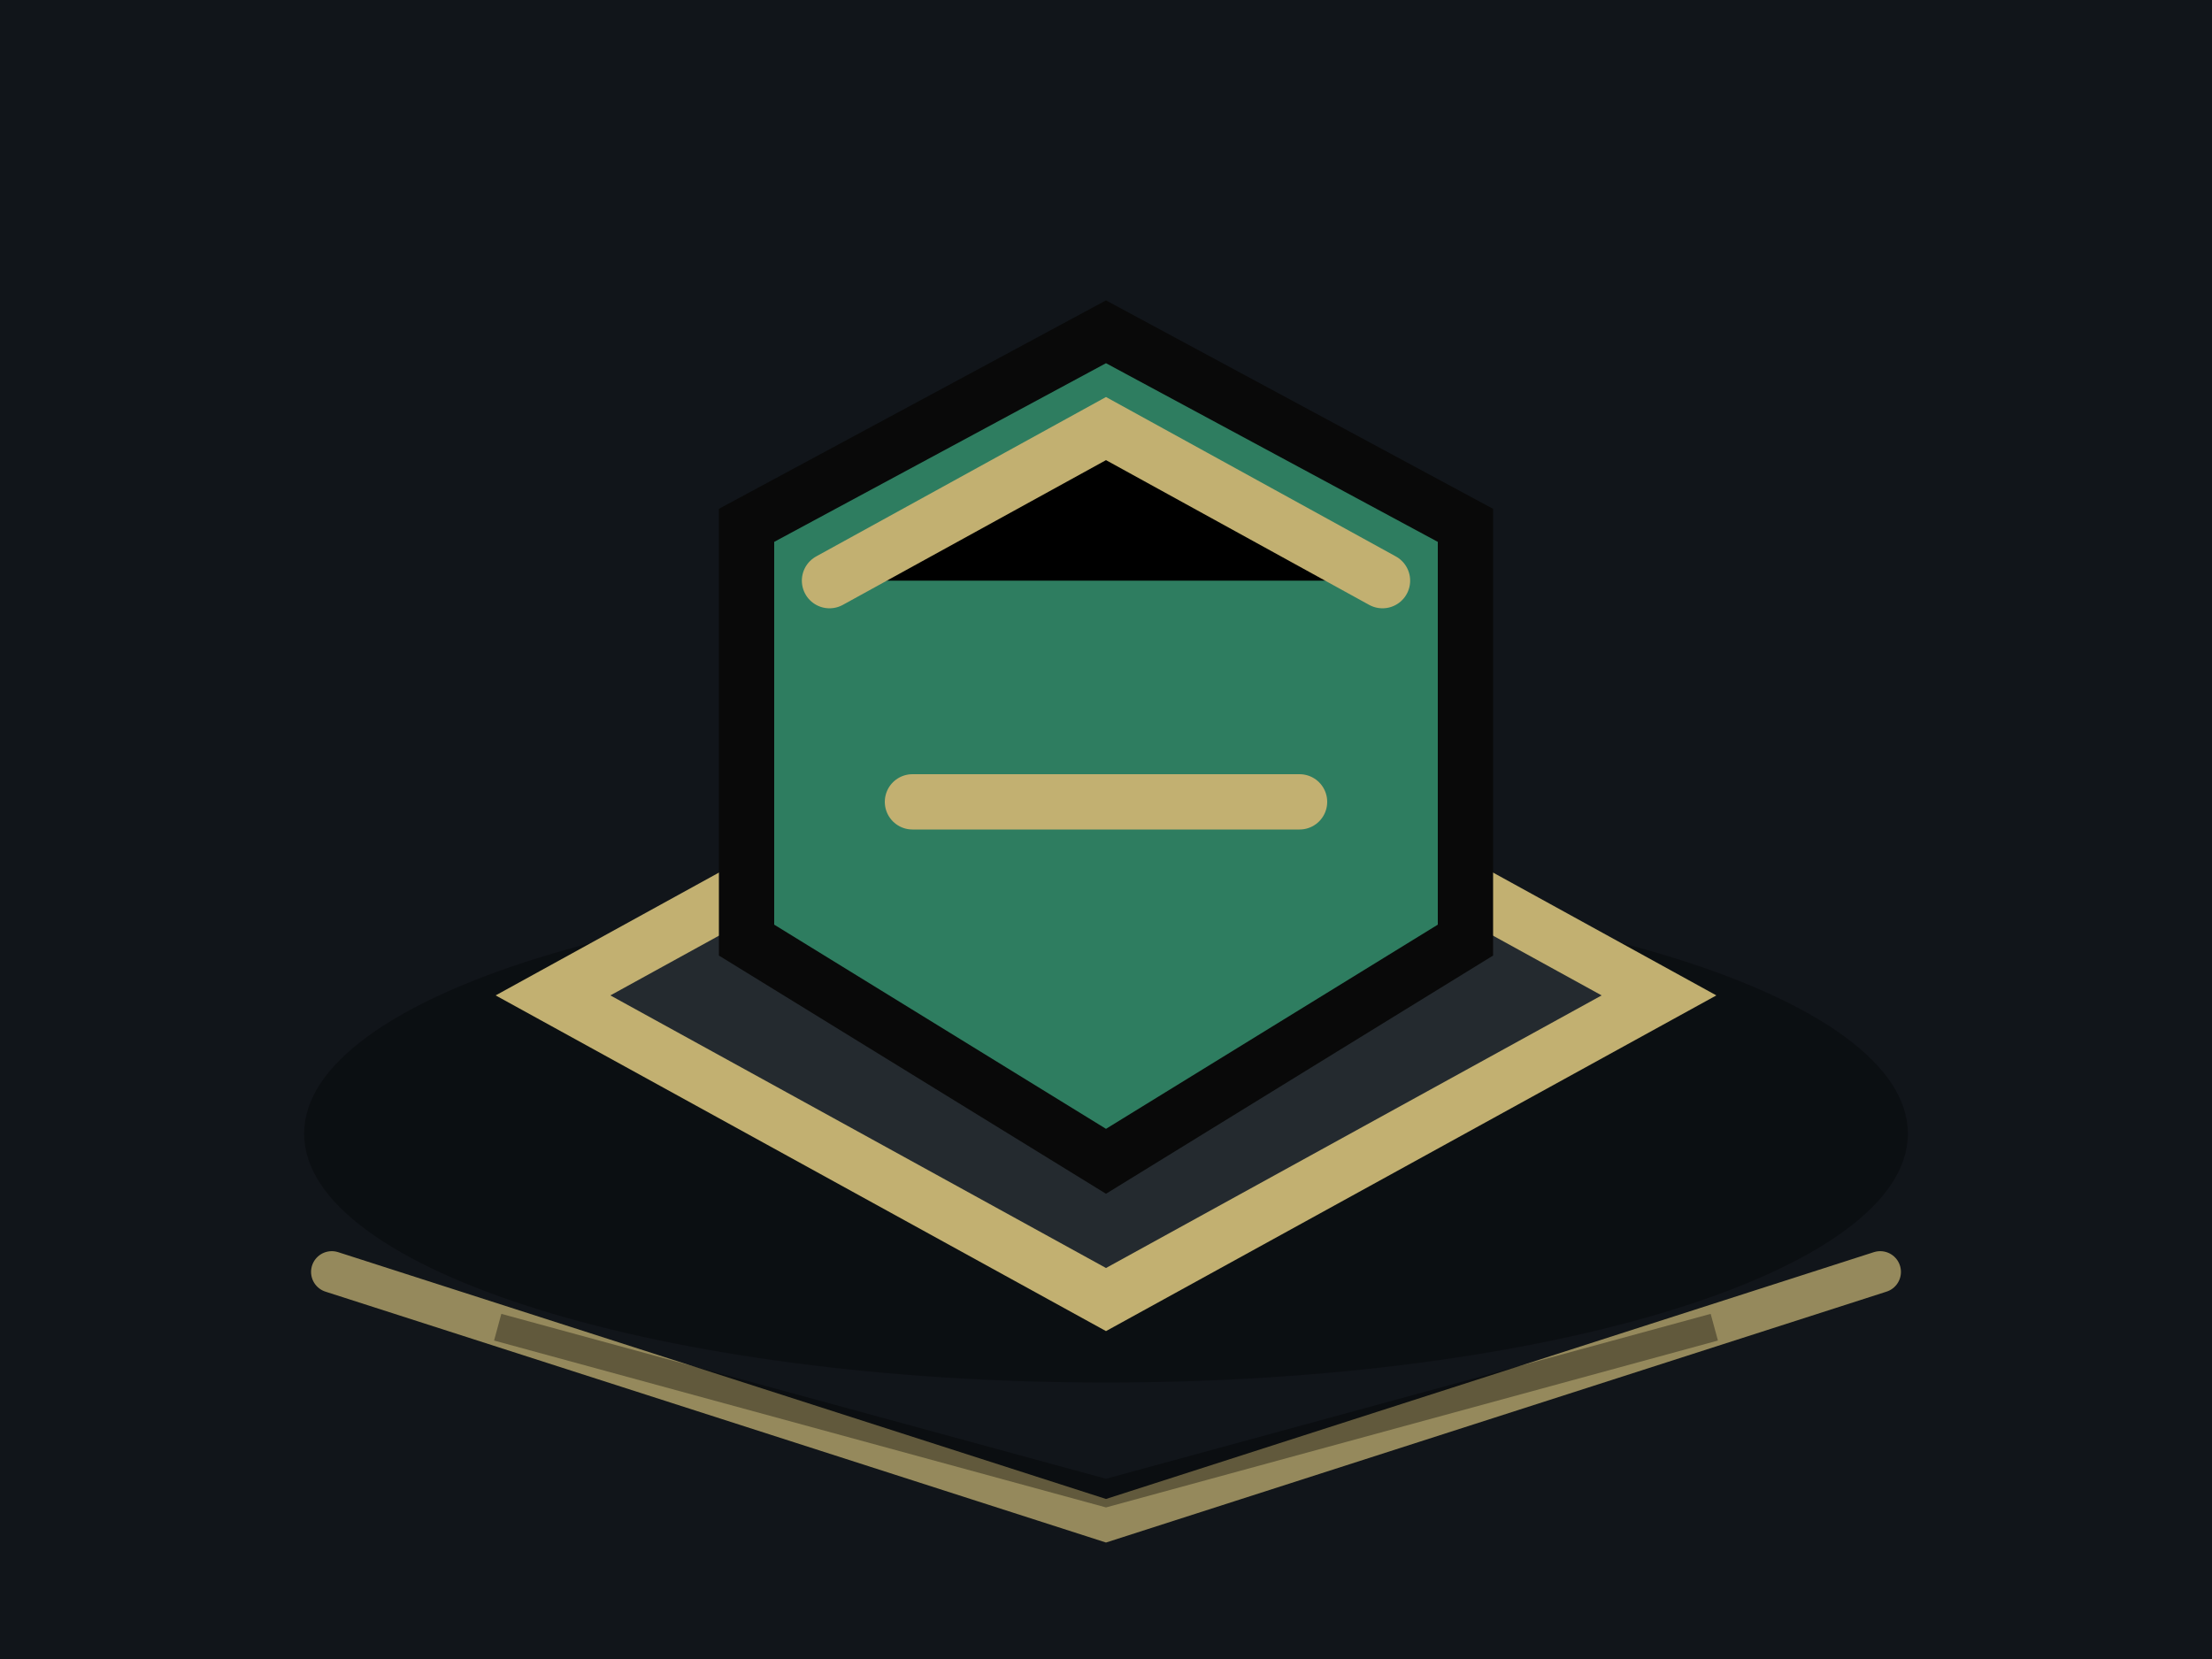
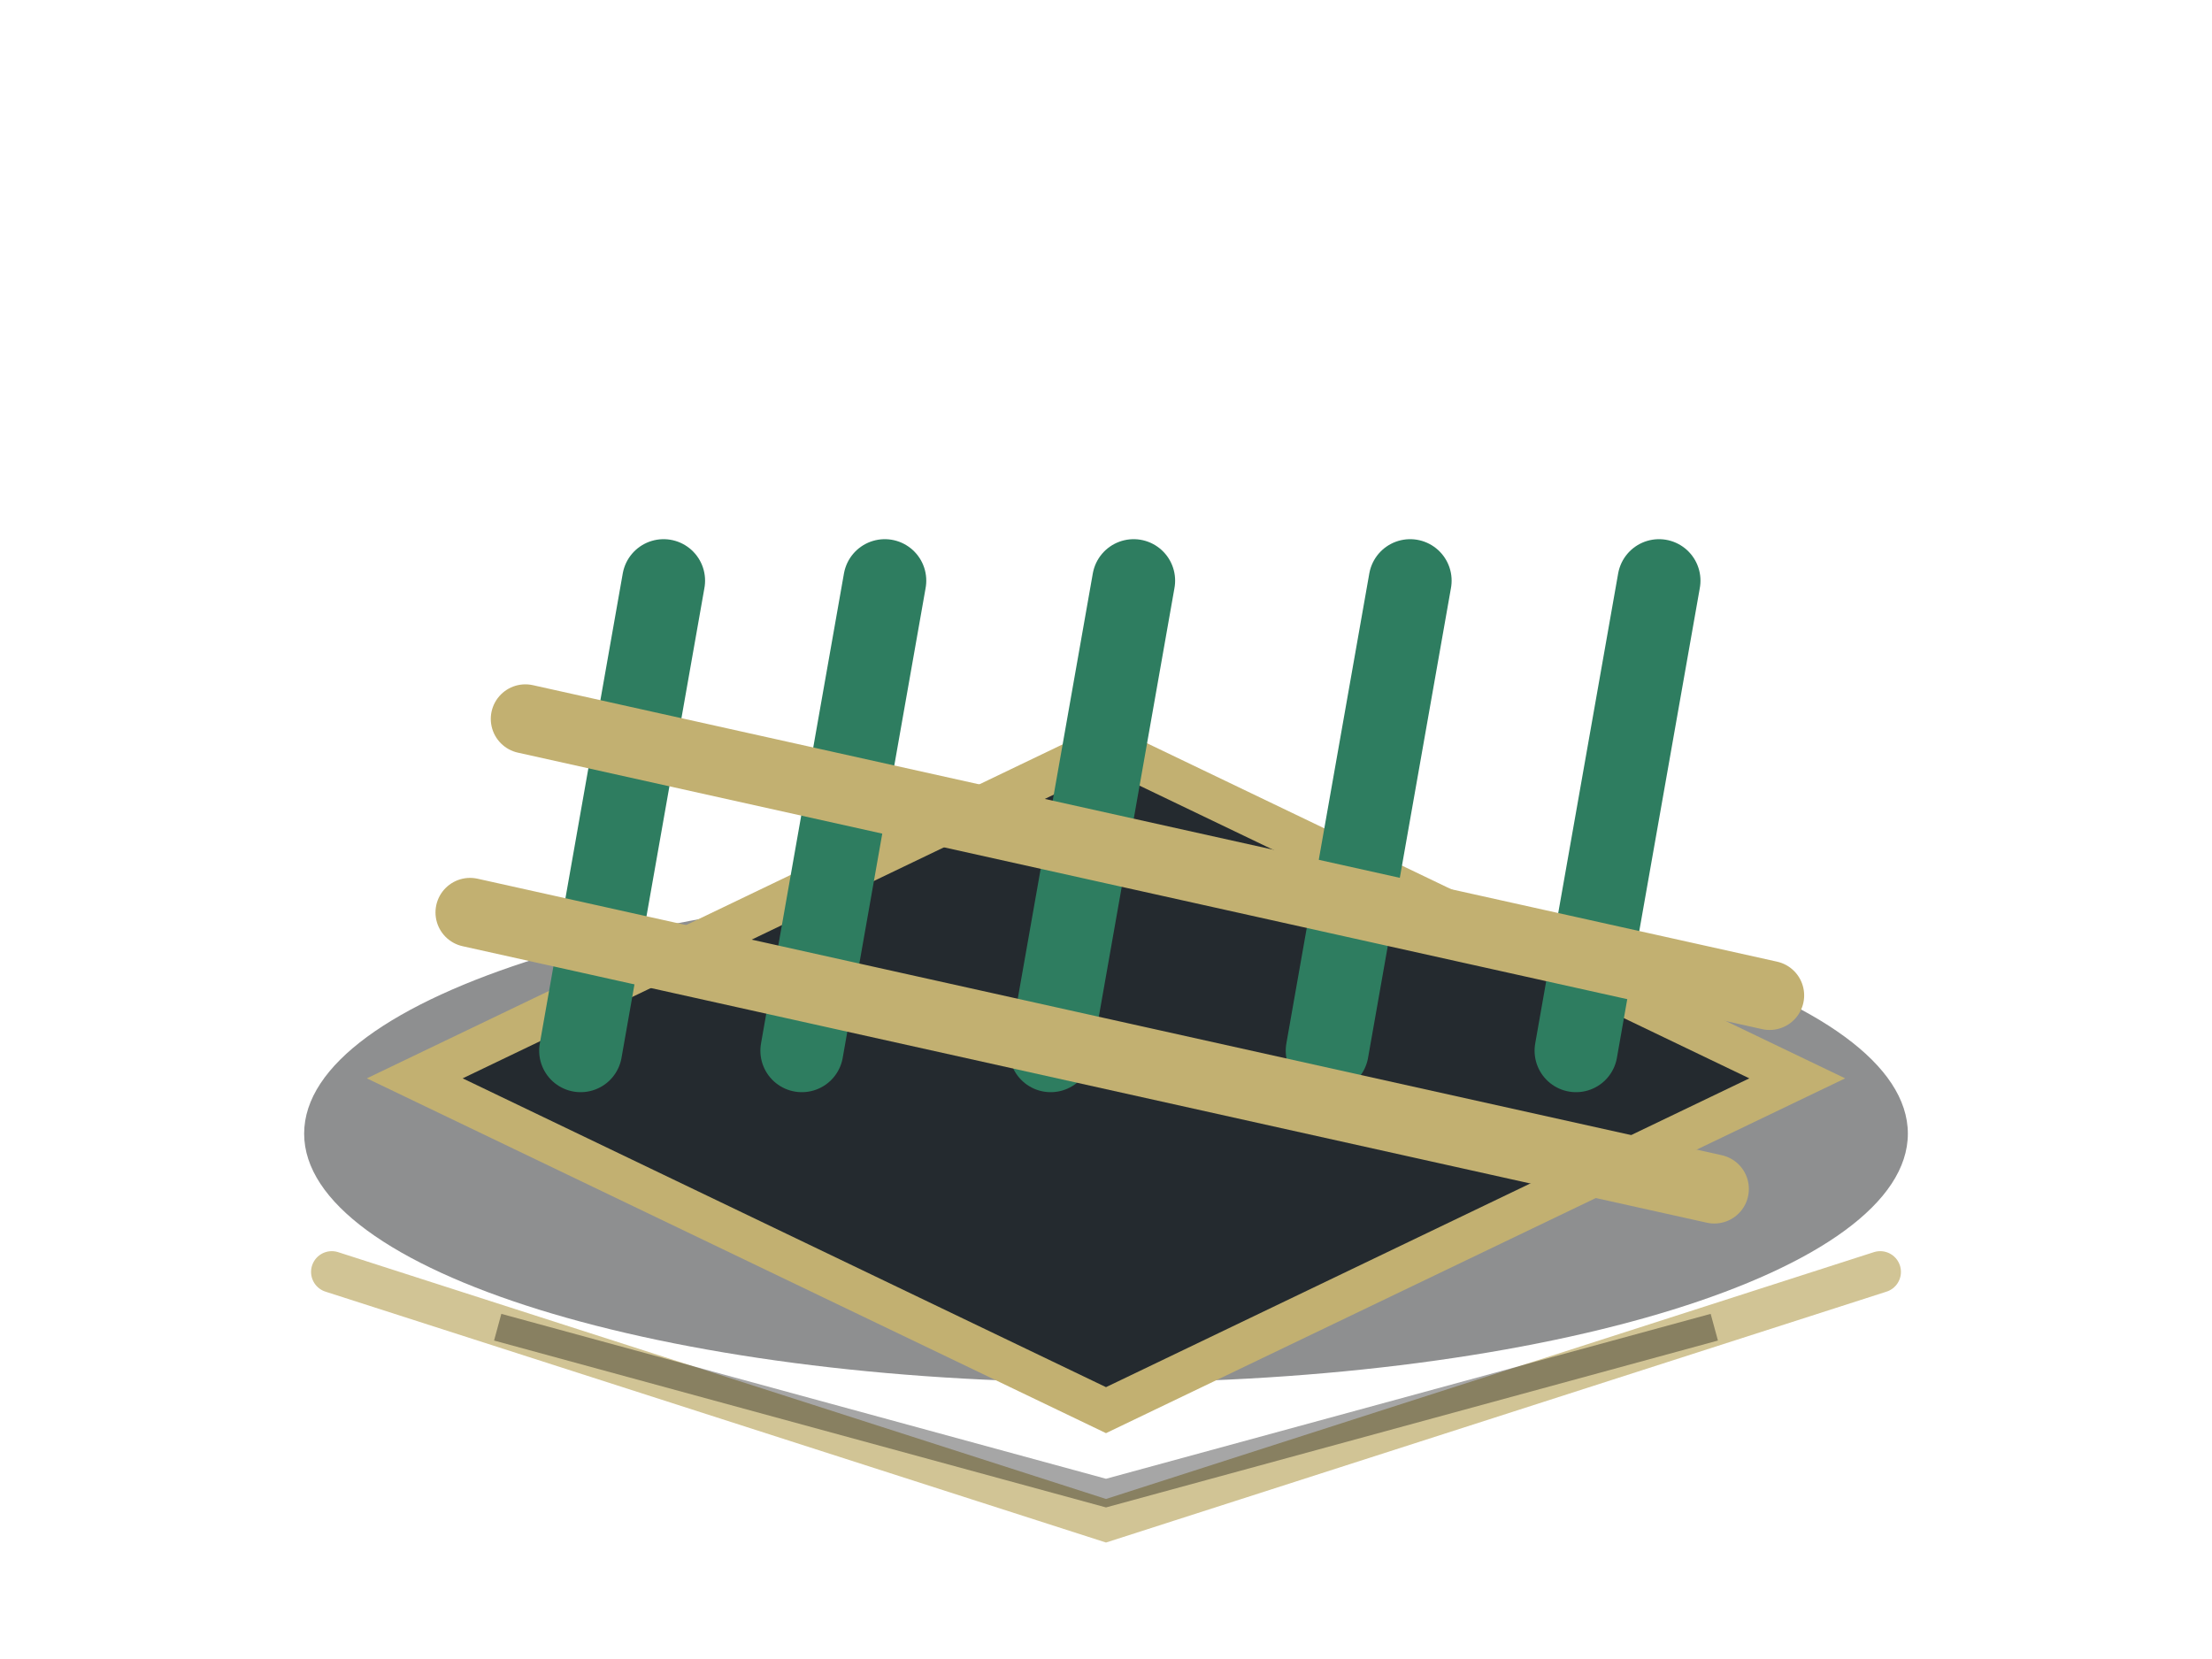
<svg xmlns="http://www.w3.org/2000/svg" width="160" height="120" viewBox="0 0 160 120" data-generated-by="generate_isometric_environment_assets" data-section="object_scenes" data-id="industrial_fence">
-   <rect width="160" height="120" fill="#11151a" />
  <ellipse cx="80" cy="82" rx="58" ry="18" fill="#050608" opacity="0.45" />
-   <polygon points="40,72 80,50 120,72 80,94" fill="#242a2f" stroke="#c2b071" stroke-width="4" />
-   <path d="M54 68 L54 38 L80 24 L106 38 L106 68 L80 84 Z" fill="#2e7d60" stroke="#090909" stroke-width="4" />
-   <path d="M60 42 L80 31 L100 42 M66 58 H94" stroke="#c2b071" stroke-width="4" stroke-linecap="round" />
+   <polygon points="30,78 80,54 130,78 80,102" fill="#242a2f" stroke="#c2b071" stroke-width="3" />
+   <path d="M42 76 L48 42" stroke="#2e7d60" stroke-width="6" stroke-linecap="round" />
+   <path d="M58 76 L64 42" stroke="#2e7d60" stroke-width="6" stroke-linecap="round" />
+   <path d="M76 76 L82 42" stroke="#2e7d60" stroke-width="6" stroke-linecap="round" />
+   <path d="M96 76 L102 42" stroke="#2e7d60" stroke-width="6" stroke-linecap="round" />
+   <path d="M114 76 L120 42" stroke="#2e7d60" stroke-width="6" stroke-linecap="round" />
+   <path d="M34 66 L124 86 M38 52 L128 72" stroke="#c2b071" stroke-width="5" stroke-linecap="round" />
  <path d="M24 92 L80 110 L136 92" fill="none" stroke="#c2b071" stroke-width="3" stroke-linecap="round" opacity="0.75" />
  <path d="M36 96 L80 108 L124 96" fill="none" stroke="#000000" stroke-width="2" opacity="0.35" />
</svg>
